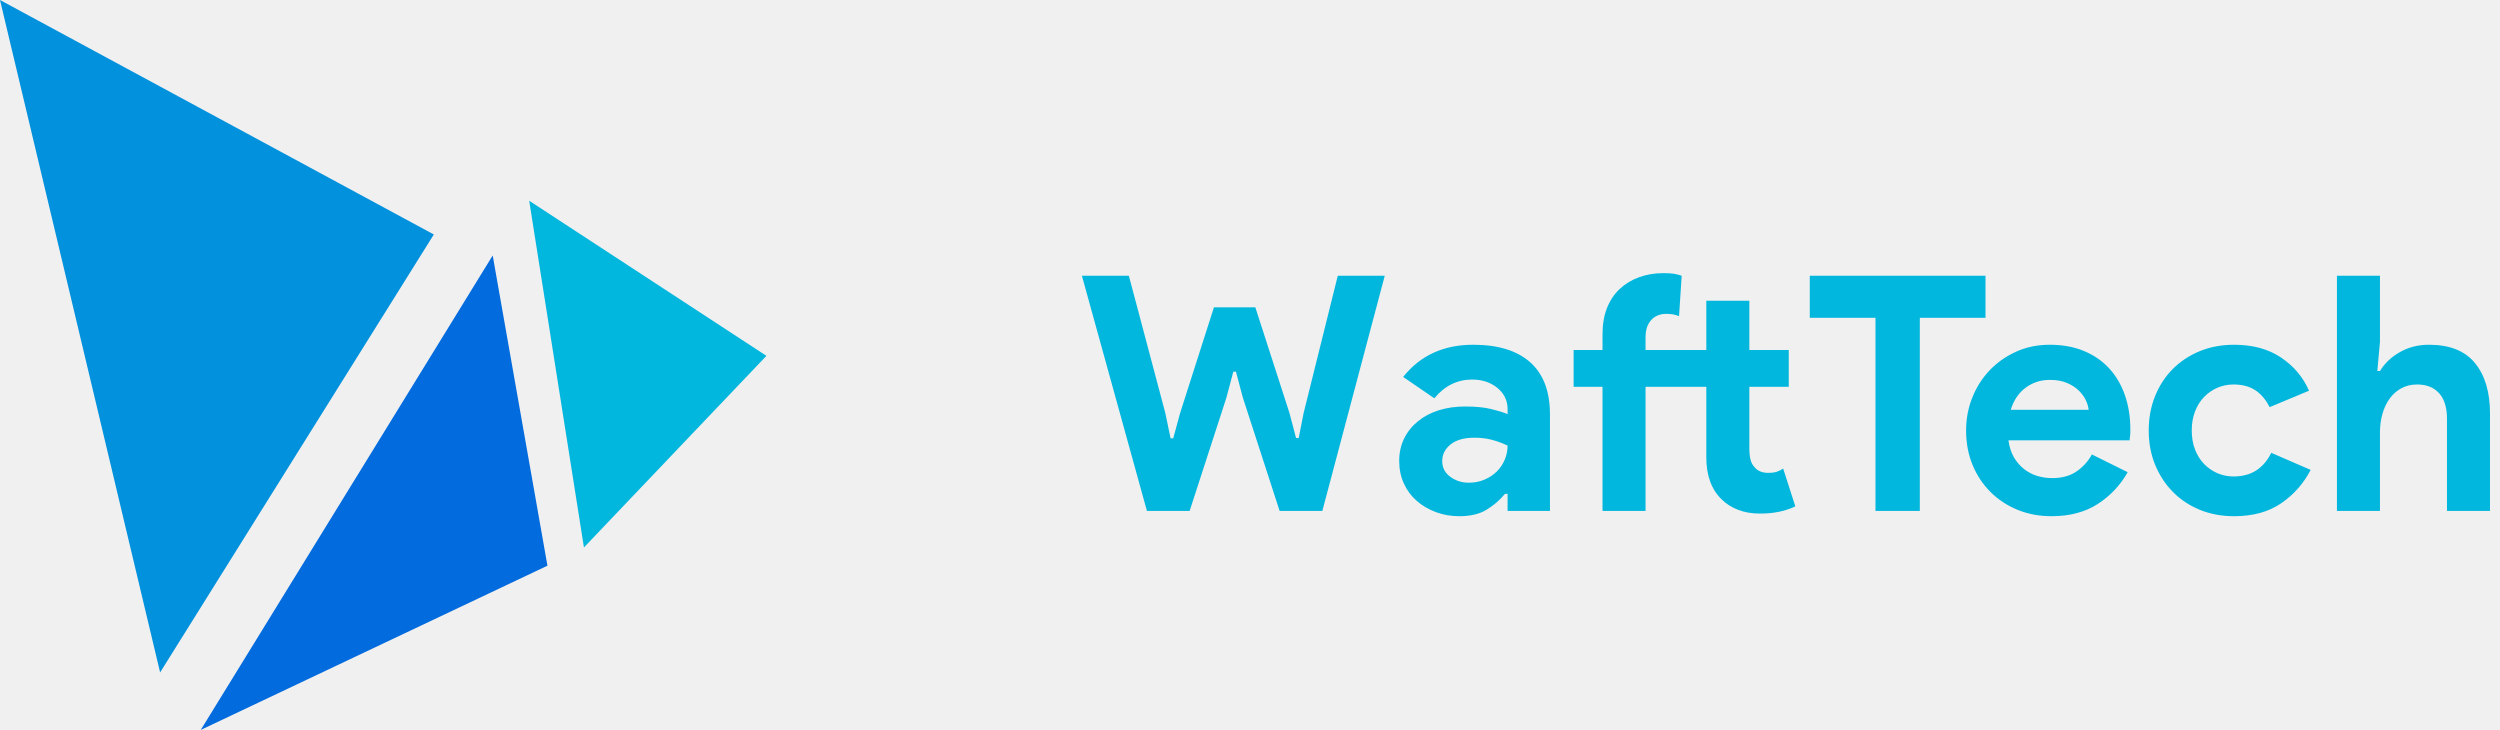
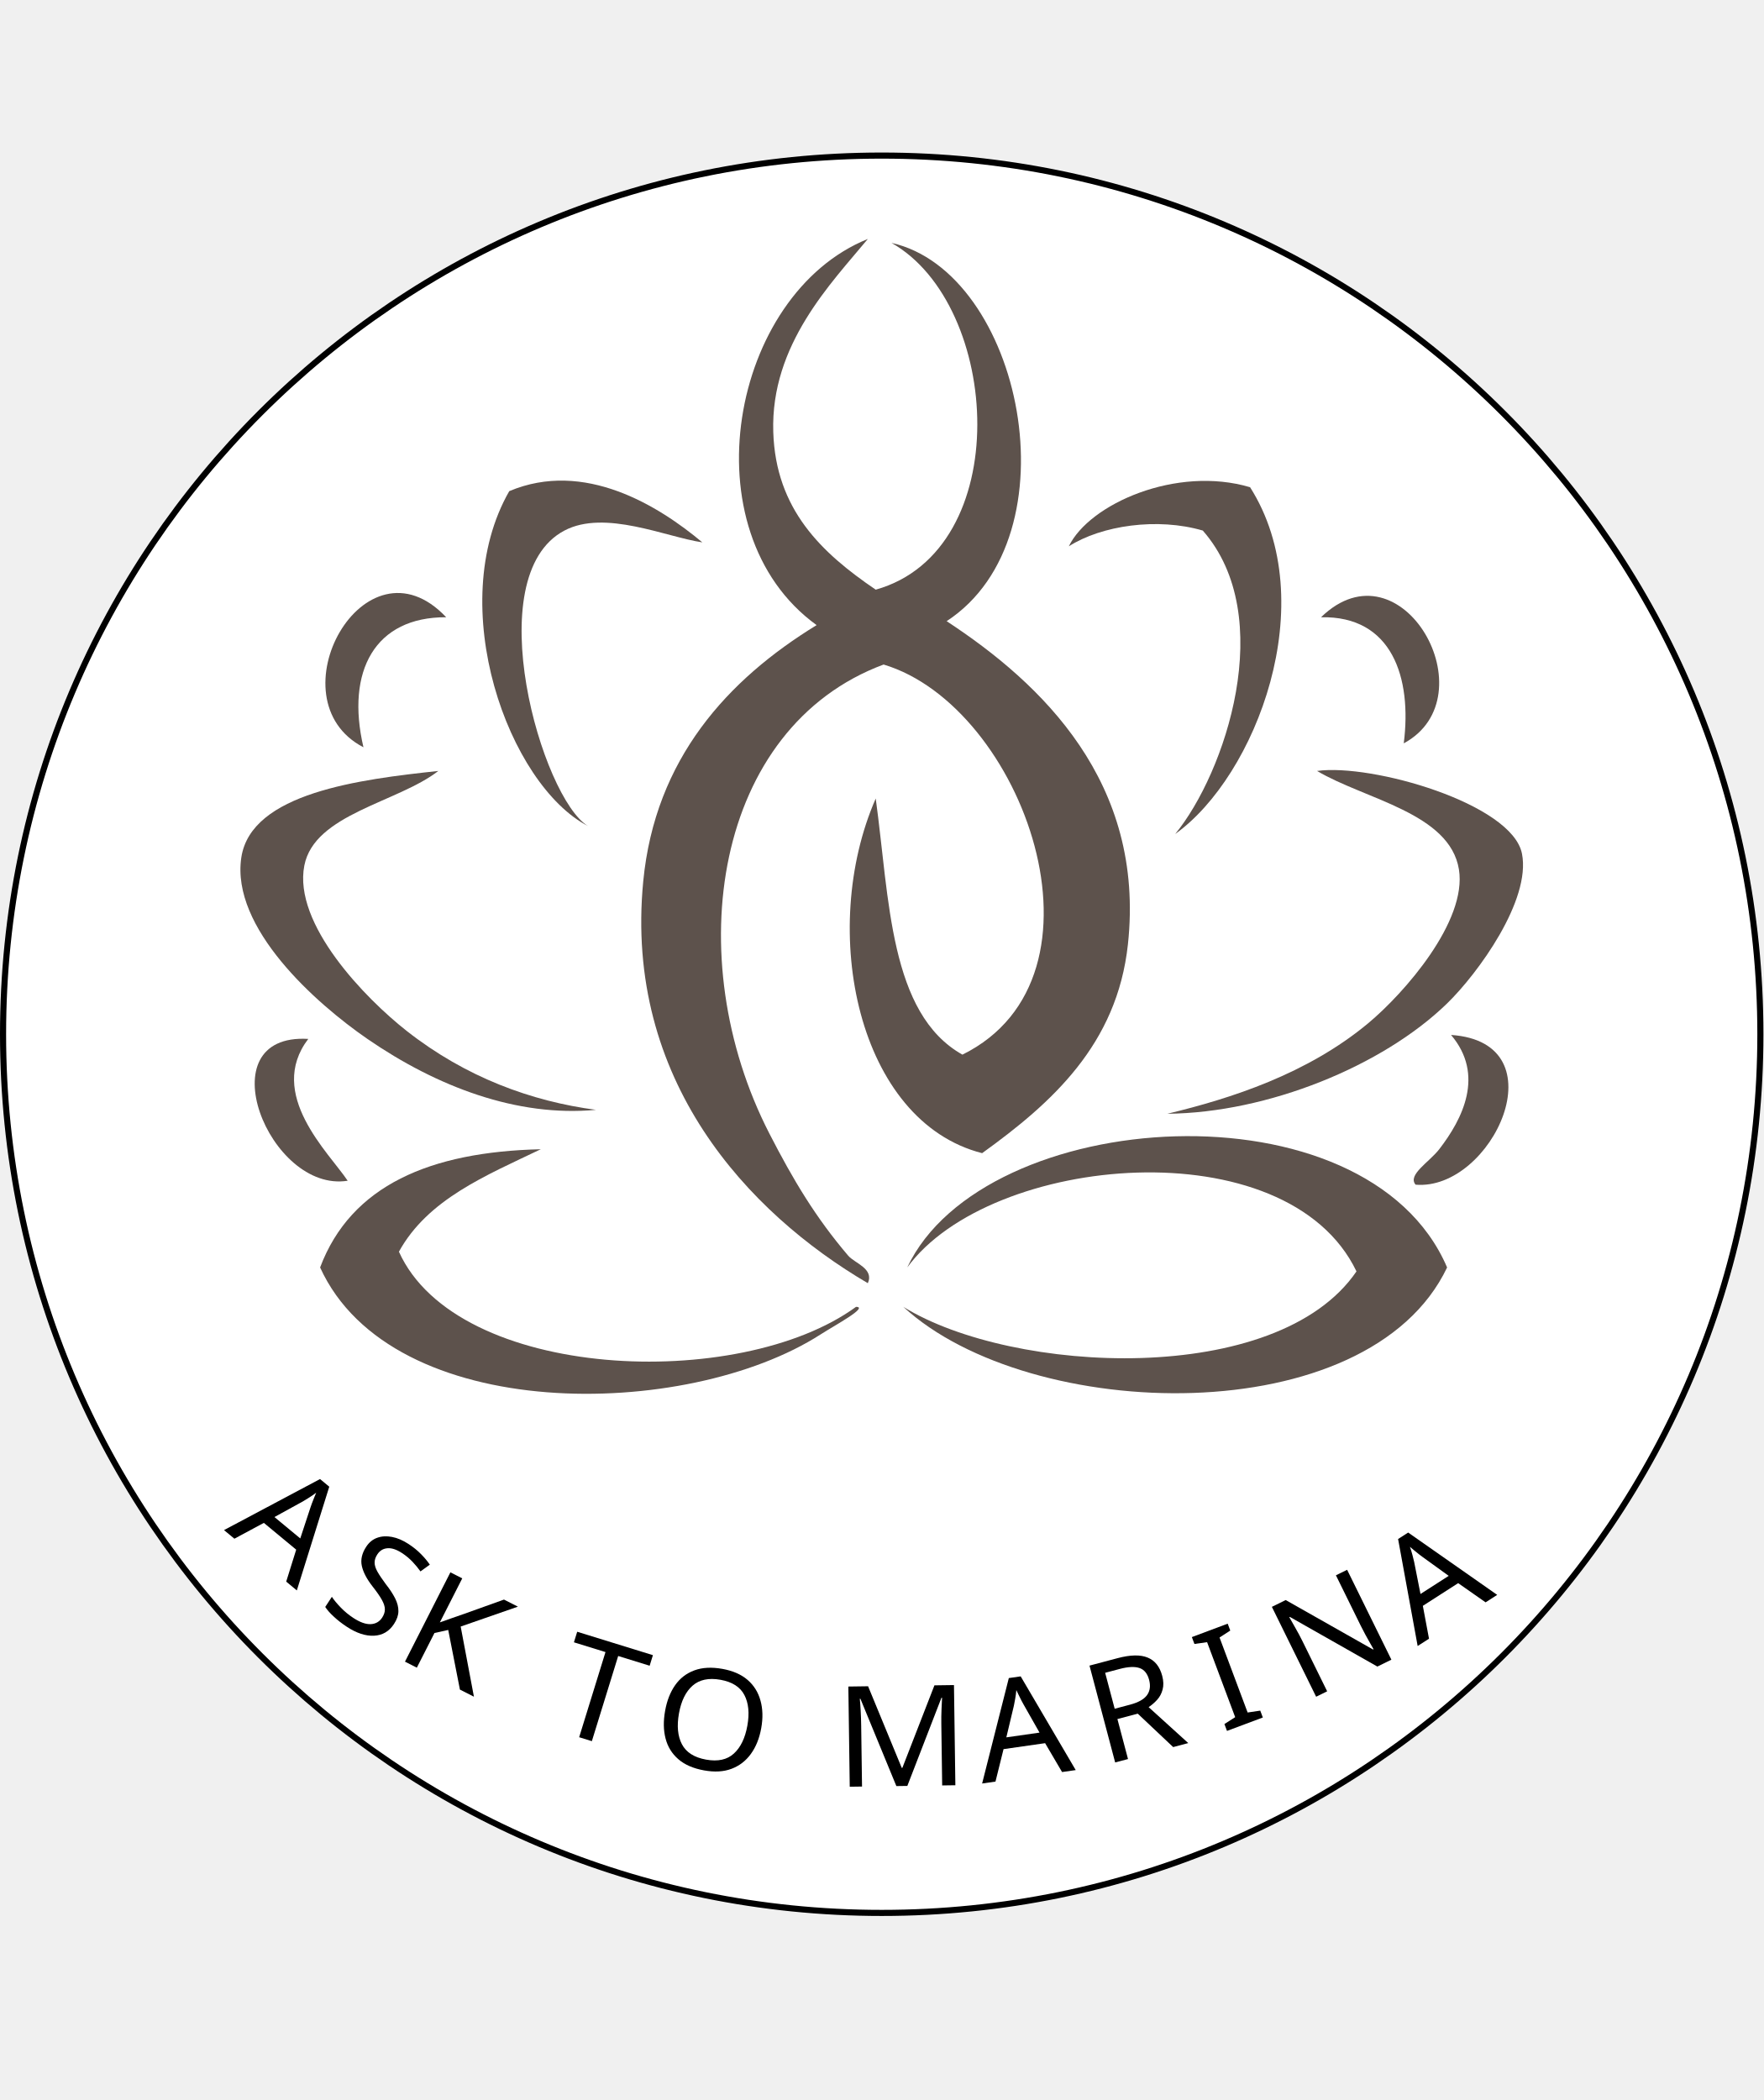
- <svg xmlns="http://www.w3.org/2000/svg" width="137px" height="40px" viewBox="0 0 137 40" version="1.1">
-   <defs />
-   <g id="homepage" stroke="none" stroke-width="1" fill="none" fill-rule="evenodd">
-     <g id="Desktop-HD" transform="translate(-637, -33)">
-       <g id="logo" transform="translate(633, 33)">
-         <g id="Group-3">
-           <polygon id="Path-2" fill="#0291DD" points="4 0 12.774 36.849 27.774 12.849" />
-           <polygon id="Path-4" fill="#026BDD" points="15 40 31 14 34 31" />
-           <polygon id="Path-5" fill="#02B7DD" points="33 11 36 30 46 19.5" />
-         </g>
-         <path d="M63.288,15.112 L65.862,15.112 L67.86,22.636 L68.148,24.022 L68.292,24.022 L68.67,22.636 L70.524,16.84 L72.792,16.84 L74.664,22.636 L75.024,24.004 L75.168,24.004 L75.438,22.636 L77.31,15.112 L79.884,15.112 L76.464,28 L74.124,28 L72.108,21.79 L71.73,20.368 L71.586,20.368 L71.208,21.79 L69.192,28 L66.852,28 L63.288,15.112 Z M86.616,27.064 L86.472,27.064 C86.196,27.4 85.863,27.688 85.473,27.928 C85.083,28.168 84.582,28.288 83.97,28.288 C83.514,28.288 83.085,28.213 82.683,28.063 C82.281,27.913 81.93,27.706 81.63,27.442 C81.33,27.178 81.096,26.86 80.928,26.488 C80.76,26.116 80.676,25.708 80.676,25.264 C80.676,24.808 80.766,24.397 80.946,24.031 C81.126,23.665 81.378,23.35 81.702,23.086 C82.026,22.822 82.407,22.621 82.845,22.483 C83.283,22.345 83.76,22.276 84.276,22.276 C84.852,22.276 85.326,22.321 85.698,22.411 C86.07,22.501 86.376,22.594 86.616,22.69 L86.616,22.42 C86.616,21.952 86.43,21.565 86.058,21.259 C85.686,20.953 85.224,20.8 84.672,20.8 C83.856,20.8 83.166,21.142 82.602,21.826 L80.892,20.656 C81.828,19.48 83.106,18.892 84.726,18.892 C86.094,18.892 87.138,19.213 87.858,19.855 C88.578,20.497 88.938,21.448 88.938,22.708 L88.938,28 L86.616,28 L86.616,27.064 Z M86.616,24.418 C86.34,24.286 86.055,24.181 85.761,24.103 C85.467,24.025 85.146,23.986 84.798,23.986 C84.234,23.986 83.799,24.109 83.493,24.355 C83.187,24.601 83.034,24.904 83.034,25.264 C83.034,25.624 83.181,25.912 83.475,26.128 C83.769,26.344 84.108,26.452 84.492,26.452 C84.804,26.452 85.092,26.395 85.356,26.281 C85.62,26.167 85.845,26.017 86.031,25.831 C86.217,25.645 86.361,25.429 86.463,25.183 C86.565,24.937 86.616,24.682 86.616,24.418 Z M97.506,21.196 L94.176,21.196 L94.176,28 L91.818,28 L91.818,21.196 L90.234,21.196 L90.234,19.18 L91.818,19.18 L91.818,18.316 C91.818,17.776 91.899,17.299 92.061,16.885 C92.223,16.471 92.454,16.123 92.754,15.841 C93.054,15.559 93.408,15.343 93.816,15.193 C94.224,15.043 94.674,14.968 95.166,14.968 C95.406,14.968 95.598,14.98 95.742,15.004 C95.886,15.028 96.024,15.064 96.156,15.112 L96.012,17.326 C95.928,17.29 95.832,17.26 95.724,17.236 C95.616,17.212 95.478,17.2 95.31,17.2 C94.962,17.2 94.686,17.314 94.482,17.542 C94.278,17.77 94.176,18.082 94.176,18.478 L94.176,19.18 L97.506,19.18 L97.506,16.48 L99.864,16.48 L99.864,19.18 L102.024,19.18 L102.024,21.196 L99.864,21.196 L99.864,24.616 C99.864,24.82 99.885,25.009 99.927,25.183 C99.969,25.357 100.05,25.504 100.17,25.624 C100.338,25.816 100.578,25.912 100.89,25.912 C101.094,25.912 101.256,25.891 101.376,25.849 C101.496,25.807 101.61,25.75 101.718,25.678 L102.384,27.748 C102.108,27.88 101.811,27.979 101.493,28.045 C101.175,28.111 100.824,28.144 100.44,28.144 C99.996,28.144 99.597,28.075 99.243,27.937 C98.889,27.799 98.592,27.61 98.352,27.37 C97.788,26.83 97.506,26.062 97.506,25.066 L97.506,21.196 Z M106.776,28 L106.776,17.416 L103.176,17.416 L103.176,15.112 L112.806,15.112 L112.806,17.416 L109.206,17.416 L109.206,28 L106.776,28 Z M120.598,25.876 C120.19,26.596 119.641,27.178 118.951,27.622 C118.261,28.066 117.418,28.288 116.422,28.288 C115.75,28.288 115.129,28.171 114.559,27.937 C113.989,27.703 113.494,27.376 113.074,26.956 C112.654,26.536 112.327,26.041 112.093,25.471 C111.859,24.901 111.742,24.274 111.742,23.59 C111.742,22.954 111.856,22.351 112.084,21.781 C112.312,21.211 112.63,20.713 113.038,20.287 C113.446,19.861 113.929,19.522 114.487,19.27 C115.045,19.018 115.66,18.892 116.332,18.892 C117.04,18.892 117.67,19.009 118.222,19.243 C118.774,19.477 119.236,19.801 119.608,20.215 C119.98,20.629 120.262,21.118 120.454,21.682 C120.646,22.246 120.742,22.858 120.742,23.518 L120.742,23.734 C120.73,23.806 120.724,23.872 120.724,23.932 C120.712,23.992 120.706,24.058 120.706,24.13 L114.064,24.13 C114.112,24.49 114.211,24.799 114.361,25.057 C114.511,25.315 114.697,25.531 114.919,25.705 C115.141,25.879 115.384,26.005 115.648,26.083 C115.912,26.161 116.182,26.2 116.458,26.2 C116.998,26.2 117.445,26.077 117.799,25.831 C118.153,25.585 118.432,25.276 118.636,24.904 L120.598,25.876 Z M118.456,22.456 C118.444,22.3 118.393,22.126 118.303,21.934 C118.213,21.742 118.081,21.562 117.907,21.394 C117.733,21.226 117.517,21.088 117.259,20.98 C117.001,20.872 116.692,20.818 116.332,20.818 C115.828,20.818 115.384,20.962 115,21.25 C114.616,21.538 114.346,21.94 114.19,22.456 L118.456,22.456 Z M130.624,25.75 C130.24,26.494 129.703,27.103 129.013,27.577 C128.323,28.051 127.462,28.288 126.43,28.288 C125.746,28.288 125.119,28.171 124.549,27.937 C123.979,27.703 123.487,27.376 123.073,26.956 C122.659,26.536 122.335,26.041 122.101,25.471 C121.867,24.901 121.75,24.274 121.75,23.59 C121.75,22.906 121.867,22.276 122.101,21.7 C122.335,21.124 122.659,20.629 123.073,20.215 C123.487,19.801 123.979,19.477 124.549,19.243 C125.119,19.009 125.746,18.892 126.43,18.892 C127.45,18.892 128.308,19.126 129.004,19.594 C129.7,20.062 130.21,20.668 130.534,21.412 L128.374,22.312 C128.17,21.904 127.909,21.595 127.591,21.385 C127.273,21.175 126.874,21.07 126.394,21.07 C126.082,21.07 125.788,21.13 125.512,21.25 C125.236,21.37 124.993,21.538 124.783,21.754 C124.573,21.97 124.408,22.234 124.288,22.546 C124.168,22.858 124.108,23.206 124.108,23.59 C124.108,23.974 124.168,24.322 124.288,24.634 C124.408,24.946 124.573,25.21 124.783,25.426 C124.993,25.642 125.236,25.81 125.512,25.93 C125.788,26.05 126.082,26.11 126.394,26.11 C126.886,26.11 127.303,25.999 127.645,25.777 C127.987,25.555 128.26,25.234 128.464,24.814 L130.624,25.75 Z M132.064,15.112 L134.422,15.112 L134.422,18.73 L134.278,20.332 L134.422,20.332 C134.674,19.912 135.037,19.567 135.511,19.297 C135.985,19.027 136.516,18.892 137.104,18.892 C138.244,18.892 139.087,19.228 139.633,19.9 C140.179,20.572 140.452,21.49 140.452,22.654 L140.452,28 L138.094,28 L138.094,22.942 C138.094,22.33 137.95,21.865 137.662,21.547 C137.374,21.229 136.972,21.07 136.456,21.07 C136.132,21.07 135.844,21.139 135.592,21.277 C135.34,21.415 135.127,21.604 134.953,21.844 C134.779,22.084 134.647,22.363 134.557,22.681 C134.467,22.999 134.422,23.338 134.422,23.698 L134.422,28 L132.064,28 L132.064,15.112 Z" id="WaftTech" fill="#02B7DD" />
-       </g>
+ <svg xmlns="http://www.w3.org/2000/svg" version="1.1" x="0px" y="0px" width="289.03px" height="344.193px" viewBox="0 0 289.03 344.193" enable-background="new 0 0 289.03 344.193" xml:space="preserve">
+   <g id="Background" display="none">
+ </g>
+   <g id="Layer_3">
+     <path fill="#FFFFFF" stroke="#000000" stroke-miterlimit="10" d="M288.53,169.51c0,79.536-64.484,144.02-144.015,144.02   C64.974,313.53,0.5,249.046,0.5,169.51S64.974,25.5,144.515,25.5C224.046,25.5,288.53,89.974,288.53,169.51z" />
+     <path fill="none" d="M21.171,233.446c55.105,69.892,159.436,79.346,233.263,21.138" />
+     <text transform="matrix(0.8135 0.6738 -0.6379 0.7701 36.7153 250.786)" font-family="'LucidaHandwriting-Italic'" font-size="23">A</text>
+     <text transform="matrix(0.8838 0.5785 -0.5477 0.8367 51.9715 263.1603)" font-family="'LucidaHandwriting-Italic'" font-size="23">S</text>
+     <text transform="matrix(0.9416 0.4787 -0.4532 0.8914 64.2738 271.2777)" font-family="'LucidaHandwriting-Italic'" font-size="23">K</text>
+     <text transform="matrix(0.9804 0.3931 -0.3721 0.9282 81.188 279.5878)" font-family="'LucidaHandwriting-Italic'" font-size="23"> </text>
+     <text transform="matrix(1.0092 0.312 -0.2954 0.9554 89.5161 283.0623)" font-family="'LucidaHandwriting-Italic'" font-size="23">T</text>
+     <text transform="matrix(1.0396 0.187 -0.177 0.9842 106.0905 288.2577)" font-family="'LucidaHandwriting-Italic'" font-size="23">O</text>
+     <text transform="matrix(1.0526 0.0887 -0.0839 0.9965 127.749 291.8013)" font-family="'LucidaHandwriting-Italic'" font-size="23"> </text>
+     <text transform="matrix(1.0562 -0.0147 0.0139 0.9999 136.914 292.8787)" font-family="'LucidaHandwriting-Italic'" font-size="23">M</text>
+     <text transform="matrix(1.0456 -0.1499 0.1419 0.9899 160.9714 292.3185)" font-family="'LucidaHandwriting-Italic'" font-size="23">A</text>
+     <text transform="matrix(1.021 -0.2706 0.2562 0.9666 180.496 289.4736)" font-family="'LucidaHandwriting-Italic'" font-size="23">R</text>
+     <text transform="matrix(0.9892 -0.3704 0.3507 0.9365 200.1947 284.0416)" font-family="'LucidaHandwriting-Italic'" font-size="23">I</text>
+     <text transform="matrix(0.9476 -0.4667 0.4418 0.8971 213.5996 279.1397)" font-family="'LucidaHandwriting-Italic'" font-size="23">N</text>
+     <text transform="matrix(0.8886 -0.5711 0.5407 0.8412 232.3557 269.7824)" font-family="'LucidaHandwriting-Italic'" font-size="23">A</text>
+   </g>
+   <g id="Objects">
+     <g>
+       <path fill-rule="evenodd" clip-rule="evenodd" fill="#5D524C" d="M73.133,101.168c-11.651-0.06-16.487,8.791-13.563,21.312    C44.52,114.667,59.758,86.998,73.133,101.168z" />
+       <path fill-rule="evenodd" clip-rule="evenodd" fill="#5D524C" d="M230.077,121.836c1.37-10.767-1.913-20.928-13.56-20.667    C229.722,88.348,244.214,114.196,230.077,121.836z" />
+       <path fill-rule="evenodd" clip-rule="evenodd" fill="#5D524C" d="M215.869,126.359c8.942-1.249,31.963,5.35,33.585,13.56    c1.506,7.621-7.206,19.622-12.273,24.546c-10.564,10.27-29.405,17.932-45.854,18.083c10.409-2.497,22.942-6.523,32.94-14.853    c5.912-4.927,16.223-16.702,14.853-25.191C237.626,133.237,223.693,131.015,215.869,126.359z" />
+       <path fill-rule="evenodd" clip-rule="evenodd" fill="#5D524C" d="M71.843,126.359c-6.659,5.18-20.305,7.04-21.961,15.499    c-1.875,9.598,10.002,21.795,16.793,27.126c9.692,7.61,20.467,11.53,31.001,12.918c-12.918,1.226-26.093-3.799-37.46-11.624    c-8.458-5.829-22.376-18.192-20.667-29.711C41.129,129.932,59.061,127.736,71.843,126.359z" />
+       <path fill-rule="evenodd" clip-rule="evenodd" fill="#5D524C" d="M50.526,170.278c-6.9,9.062,3.392,18.653,6.459,23.248    C44.143,195.59,33.602,169.282,50.526,170.278z" />
+       <path fill-rule="evenodd" clip-rule="evenodd" fill="#5D524C" d="M237.83,169.629c18.053,1.215,6.719,25.595-5.814,24.542    c-1.37-1.614,2.237-3.689,3.875-5.81C239.735,183.385,243.384,176.179,237.83,169.629z" />
+       <path fill-rule="evenodd" clip-rule="evenodd" fill="#5D524C" d="M142.239,39.166c-5.969,7.229-15.959,17.294-15.499,31.646    c0.404,12.68,7.882,19.781,16.793,25.836c22.954-6.47,20.584-46.662,2.585-56.837c21.343,4.784,30.371,48.031,9.039,62.002    c15.597,10.22,32.574,26.402,29.711,52.962c-1.773,16.453-12.507,26.021-23.897,34.23c-20.381-5.21-26.9-36.486-17.438-58.127    c2.264,16.464,2.226,35.234,14.208,41.98c25.882-12.774,9.957-57.086-12.918-63.941c-27.772,10.334-33.533,48.024-18.728,76.859    c3.958,7.708,7.595,13.77,12.918,20.022c1.064,1.256,4.293,2.117,3.226,4.52c-19.656-11.541-39.969-33.272-36.811-65.876    c1.943-20.105,13.865-33.069,28.417-41.984C112.596,87.077,119.712,48.244,142.239,39.166z" />
+       <path fill-rule="evenodd" clip-rule="evenodd" fill="#5D524C" d="M83.467,80.501c12.303-5.195,24.512,2.418,31.646,8.394    c-5.969-0.879-15.963-5.436-22.603-1.935c-14.212,7.493-3.675,43.926,3.875,48.438C83.376,128.668,72.71,99.309,83.467,80.501z" />
+       <path fill-rule="evenodd" clip-rule="evenodd" fill="#5D524C" d="M197.141,86.96c-7.421-2.177-16.6-0.849-21.962,2.584    c3.373-6.964,17.676-13.272,29.711-9.688c11.941,18.823,0.97,47.375-12.273,56.837C200.778,126.763,209.496,101.055,197.141,86.96    z" />
+       <path fill-rule="evenodd" clip-rule="evenodd" fill="#5D524C" d="M148.053,214.194c17.966,11.088,61.308,13.208,74.275-5.81    c-11.379-23.712-60.017-19.256-73.63-0.645c12.48-26.534,75.309-30.79,88.483,0C224.252,234.887,168.792,233.284,148.053,214.194z    " />
+       <path fill-rule="evenodd" clip-rule="evenodd" fill="#5D524C" d="M140.304,214.194c2.131,0.015-3.418,2.988-5.814,4.524    c-22.003,14.125-70.276,14.804-82.024-10.979c5.059-13.458,18.072-18.959,36.17-19.377c-9.021,4.327-18.51,8.187-23.252,16.793    C74.918,226.323,121.153,228.175,140.304,214.194z" />
    </g>
  </g>
</svg>
